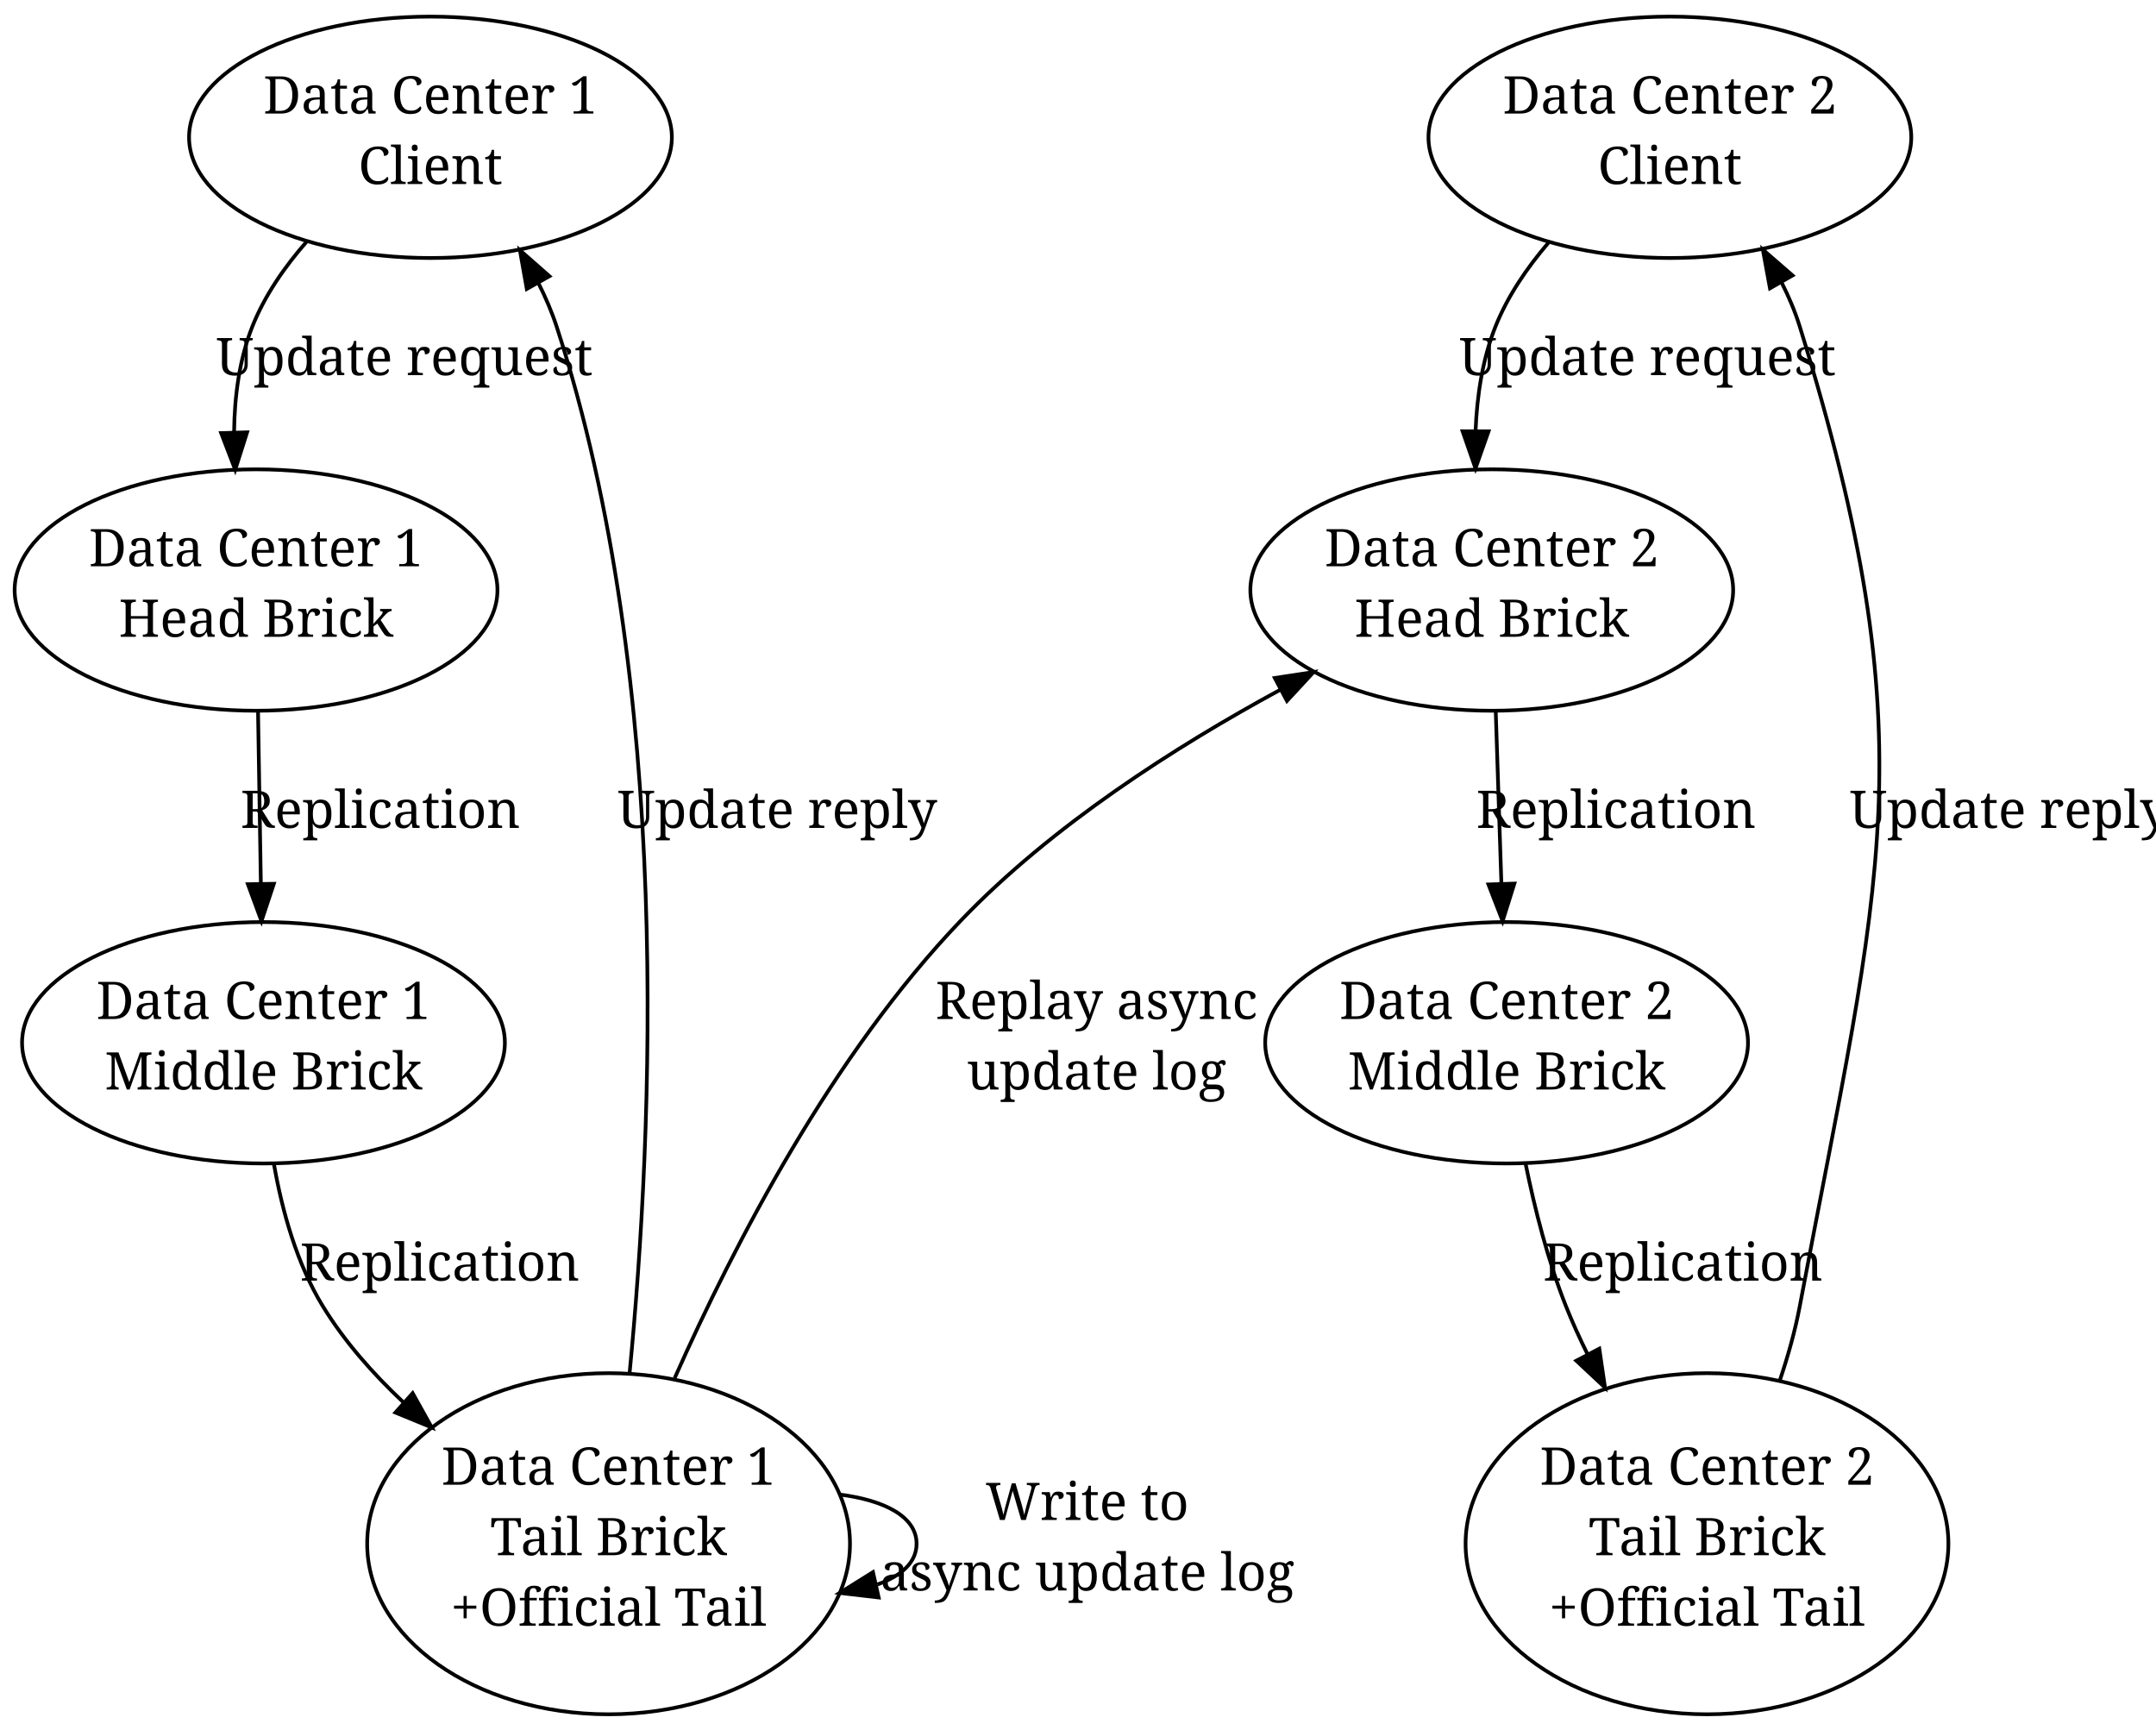
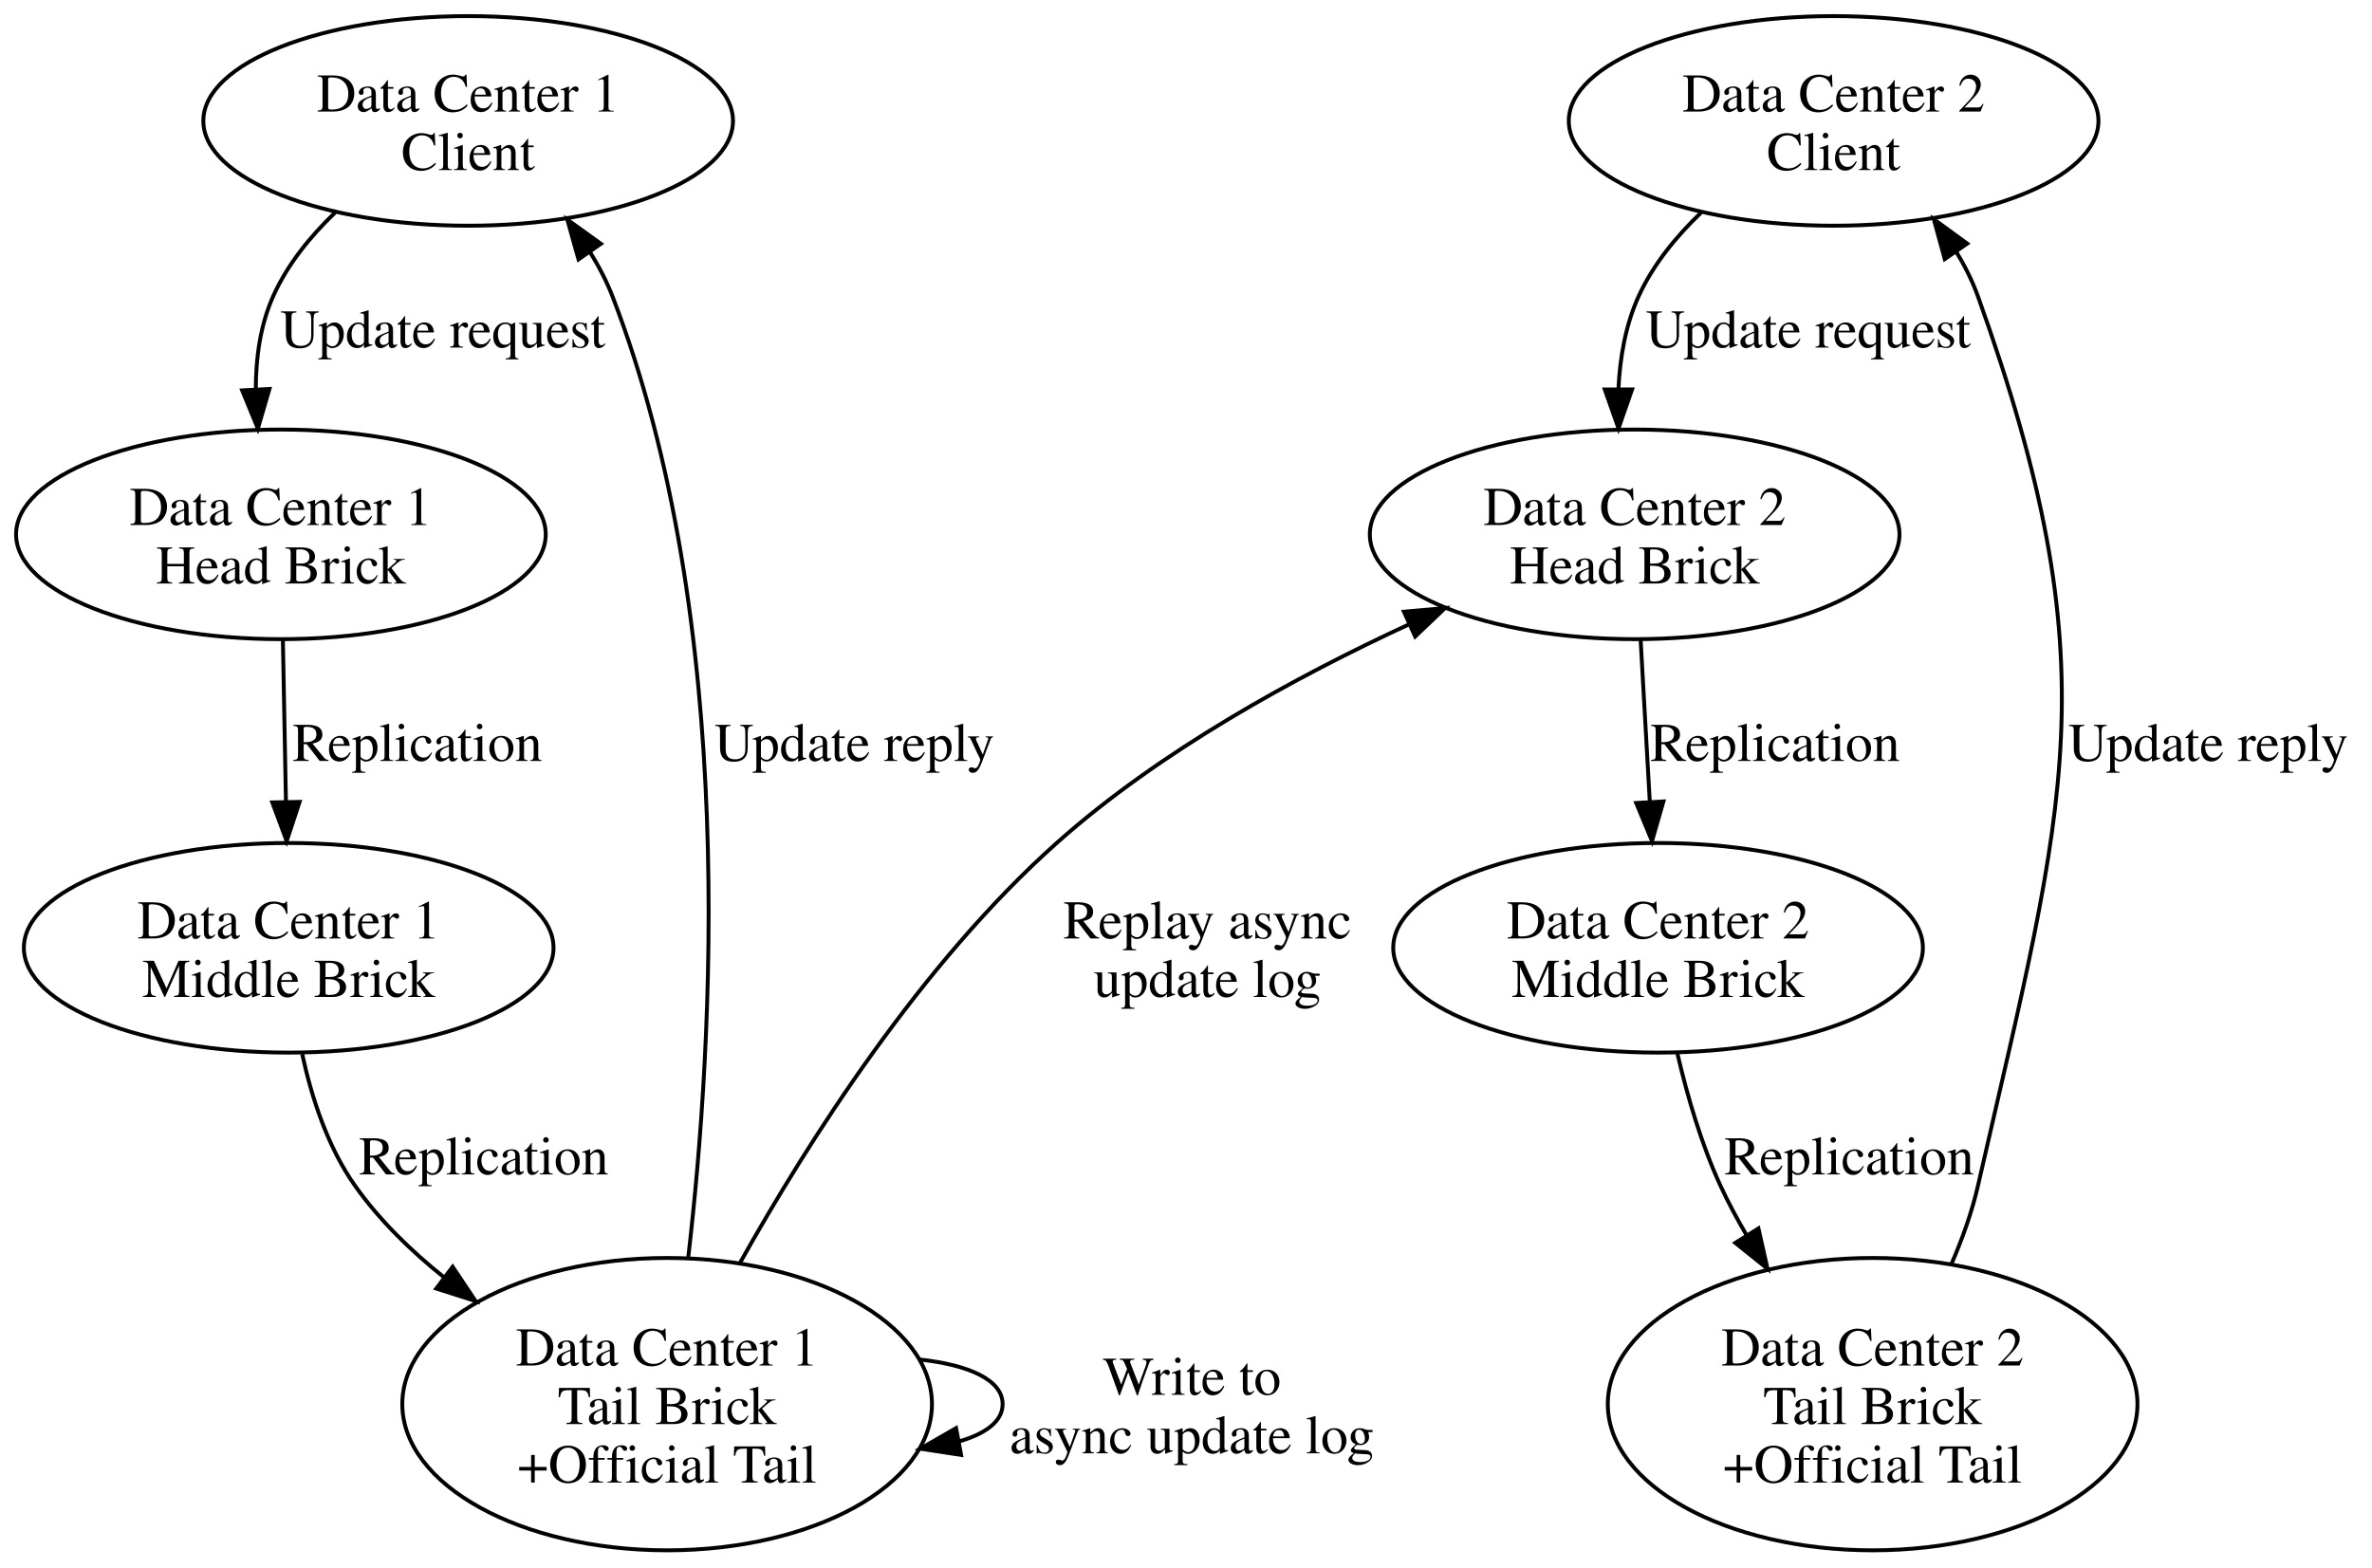
- <svg xmlns="http://www.w3.org/2000/svg" width="581pt" height="466pt" viewBox="0.00 0.00 581.00 466.00">
-   <g id="graph1" class="graph" transform="scale(1 1) rotate(0) translate(4 462)">
-     <polygon fill="white" stroke="white" points="-4,5 -4,-462 578,-462 578,5 -4,5" />
+ <svg xmlns="http://www.w3.org/2000/svg" width="608pt" height="402pt" viewBox="0.00 0.00 608.00 402.00">
+   <g id="graph1" class="graph" transform="scale(1 1) rotate(0) translate(4 398)">
+     <polygon fill="white" stroke="white" points="-4,5 -4,-398 605,-398 605,5 -4,5" />
    <g id="node1" class="node">
-       <ellipse fill="none" stroke="black" cx="112" cy="-425" rx="65.054" ry="32.527" />
-       <text text-anchor="middle" x="112" y="-431.4" font-family="Times Roman,serif" font-size="14.00">Data Center 1</text>
-       <text text-anchor="middle" x="112" y="-412.4" font-family="Times Roman,serif" font-size="14.00">Client</text>
+       <ellipse fill="none" stroke="black" cx="116" cy="-367" rx="67.882" ry="26.87" />
+       <text text-anchor="middle" x="116" y="-369.4" font-family="Times,serif" font-size="14.00">Data Center 1</text>
+       <text text-anchor="middle" x="116" y="-354.4" font-family="Times,serif" font-size="14.00">Client</text>
    </g>
    <g id="node2" class="node">
-       <ellipse fill="none" stroke="black" cx="65" cy="-303" rx="65.054" ry="32.527" />
-       <text text-anchor="middle" x="65" y="-309.4" font-family="Times Roman,serif" font-size="14.00">Data Center 1</text>
-       <text text-anchor="middle" x="65" y="-290.4" font-family="Times Roman,serif" font-size="14.00">Head Brick</text>
+       <ellipse fill="none" stroke="black" cx="68" cy="-261" rx="67.882" ry="26.87" />
+       <text text-anchor="middle" x="68" y="-263.4" font-family="Times,serif" font-size="14.00">Data Center 1</text>
+       <text text-anchor="middle" x="68" y="-248.4" font-family="Times,serif" font-size="14.00">Head Brick</text>
    </g>
    <g id="edge5" class="edge">
-       <path fill="none" stroke="black" d="M78.743,-397.003C72.727,-390.154 67.317,-382.364 64,-374 60.496,-365.164 59.193,-355.209 59.084,-345.611" />
-       <polygon fill="black" stroke="black" points="62.589,-345.506 59.386,-335.407 55.592,-345.299 62.589,-345.506" />
-       <text text-anchor="middle" x="105" y="-360.9" font-family="Times Roman,serif" font-size="14.00">Update request</text>
+       <path fill="none" stroke="black" d="M81.959,-343.569C75.485,-337.368 69.611,-330.108 66,-322 62.726,-314.65 61.571,-306.293 61.565,-298.173" />
+       <polygon fill="black" stroke="black" points="65.064,-298.28 62.099,-288.108 58.074,-297.909 65.064,-298.28" />
+       <text text-anchor="middle" x="109.5" y="-308.9" font-family="Times,serif" font-size="14.00">Update request</text>
    </g>
    <g id="node3" class="node">
-       <ellipse fill="none" stroke="black" cx="67" cy="-181" rx="65.054" ry="32.527" />
-       <text text-anchor="middle" x="67" y="-187.4" font-family="Times Roman,serif" font-size="14.00">Data Center 1</text>
-       <text text-anchor="middle" x="67" y="-168.4" font-family="Times Roman,serif" font-size="14.00">Middle Brick</text>
+       <ellipse fill="none" stroke="black" cx="70" cy="-155" rx="67.882" ry="26.87" />
+       <text text-anchor="middle" x="70" y="-157.4" font-family="Times,serif" font-size="14.00">Data Center 1</text>
+       <text text-anchor="middle" x="70" y="-142.4" font-family="Times,serif" font-size="14.00">Middle Brick</text>
    </g>
    <g id="edge7" class="edge">
-       <path fill="none" stroke="black" d="M65.536,-270.306C65.769,-256.084 66.046,-239.224 66.295,-224.005" />
-       <polygon fill="black" stroke="black" points="69.798,-223.84 66.463,-213.784 62.799,-223.725 69.798,-223.84" />
-       <text text-anchor="middle" x="98.5" y="-238.9" font-family="Times Roman,serif" font-size="14.00">Replication</text>
+       <path fill="none" stroke="black" d="M68.51,-233.977C68.748,-221.367 69.035,-206.149 69.293,-192.452" />
+       <polygon fill="black" stroke="black" points="72.795,-192.406 69.484,-182.342 65.796,-192.274 72.795,-192.406" />
+       <text text-anchor="middle" x="103" y="-202.9" font-family="Times,serif" font-size="14.00">Replication</text>
    </g>
    <g id="node4" class="node">
-       <ellipse fill="none" stroke="black" cx="160" cy="-46" rx="65.054" ry="45.962" />
-       <text text-anchor="middle" x="160" y="-61.9" font-family="Times Roman,serif" font-size="14.00">Data Center 1</text>
-       <text text-anchor="middle" x="160" y="-42.9" font-family="Times Roman,serif" font-size="14.00">Tail Brick</text>
-       <text text-anchor="middle" x="160" y="-23.9" font-family="Times Roman,serif" font-size="14.00">+Official Tail</text>
+       <ellipse fill="none" stroke="black" cx="167" cy="-38" rx="67.882" ry="37.477" />
+       <text text-anchor="middle" x="167" y="-47.9" font-family="Times,serif" font-size="14.00">Data Center 1</text>
+       <text text-anchor="middle" x="167" y="-32.9" font-family="Times,serif" font-size="14.00">Tail Brick</text>
+       <text text-anchor="middle" x="167" y="-17.9" font-family="Times,serif" font-size="14.00">+Official Tail</text>
    </g>
    <g id="edge9" class="edge">
-       <path fill="none" stroke="black" d="M69.838,-148.202C72.06,-135.558 76.005,-121.422 83,-110 88.769,-100.58 96.418,-91.893 104.659,-84.156" />
-       <polygon fill="black" stroke="black" points="107.202,-86.579 112.357,-77.323 102.555,-81.344 107.202,-86.579" />
-       <text text-anchor="middle" x="114.5" y="-116.9" font-family="Times Roman,serif" font-size="14.00">Replication</text>
+       <path fill="none" stroke="black" d="M73.464,-127.741C75.892,-116.522 80.013,-103.871 87,-94 93.224,-85.206 101.288,-77.328 109.894,-70.452" />
+       <polygon fill="black" stroke="black" points="112.024,-73.229 117.913,-64.421 107.817,-67.634 112.024,-73.229" />
+       <text text-anchor="middle" x="120" y="-96.9" font-family="Times,serif" font-size="14.00">Replication</text>
    </g>
    <g id="edge11" class="edge">
-       <path fill="none" stroke="black" d="M165.656,-91.932C171.942,-156.65 177.464,-277.549 146,-374 144.701,-377.983 142.996,-381.948 141.043,-385.805" />
-       <polygon fill="black" stroke="black" points="137.965,-384.139 136.105,-394.569 144.063,-387.575 137.965,-384.139" />
-       <text text-anchor="middle" x="205.5" y="-238.9" font-family="Times Roman,serif" font-size="14.00">Update reply</text>
+       <path fill="none" stroke="black" d="M172.391,-75.384C178.867,-131.194 185.203,-238.653 153,-322 151.483,-325.927 149.481,-329.767 147.191,-333.444" />
+       <polygon fill="black" stroke="black" points="144.286,-331.492 141.422,-341.693 150.022,-335.504 144.286,-331.492" />
+       <text text-anchor="middle" x="215" y="-202.9" font-family="Times,serif" font-size="14.00">Update reply</text>
    </g>
    <g id="edge13" class="edge">
-       <path fill="none" stroke="black" d="M222.258,-59.258C234.387,-57.718 243,-53.299 243,-46 243,-40.982 238.929,-37.325 232.443,-35.029" />
-       <polygon fill="black" stroke="black" points="232.782,-31.518 222.258,-32.742 231.249,-38.348 232.782,-31.518" />
-       <text text-anchor="middle" x="289" y="-52.4" font-family="Times Roman,serif" font-size="14.00">Write to</text>
-       <text text-anchor="middle" x="289" y="-33.4" font-family="Times Roman,serif" font-size="14.00">async update log</text>
+       <path fill="none" stroke="black" d="M231.881,-49.426C244.252,-48.059 253,-44.25 253,-38 253,-33.605 248.675,-30.418 241.807,-28.437" />
+       <polygon fill="black" stroke="black" points="242.355,-24.979 231.881,-26.574 241.063,-31.859 242.355,-24.979" />
+       <text text-anchor="middle" x="301.5" y="-40.4" font-family="Times,serif" font-size="14.00">Write to</text>
+       <text text-anchor="middle" x="301.5" y="-25.4" font-family="Times,serif" font-size="14.00">async update log</text>
    </g>
    <g id="node5" class="node">
-       <ellipse fill="none" stroke="black" cx="398" cy="-303" rx="65.054" ry="32.527" />
-       <text text-anchor="middle" x="398" y="-309.4" font-family="Times Roman,serif" font-size="14.00">Data Center 2</text>
-       <text text-anchor="middle" x="398" y="-290.4" font-family="Times Roman,serif" font-size="14.00">Head Brick</text>
+       <ellipse fill="none" stroke="black" cx="415" cy="-261" rx="67.882" ry="26.87" />
+       <text text-anchor="middle" x="415" y="-263.4" font-family="Times,serif" font-size="14.00">Data Center 2</text>
+       <text text-anchor="middle" x="415" y="-248.4" font-family="Times,serif" font-size="14.00">Head Brick</text>
    </g>
    <g id="edge24" class="edge">
-       <path fill="none" stroke="black" d="M177.807,-90.627C193.934,-126.963 220.448,-177.963 255,-214 279.47,-239.522 312.726,-260.79 341.01,-276.128" />
-       <polygon fill="black" stroke="black" points="339.526,-279.303 350.001,-280.898 342.807,-273.119 339.526,-279.303" />
-       <text text-anchor="middle" x="291.5" y="-187.4" font-family="Times Roman,serif" font-size="14.00">Replay async</text>
-       <text text-anchor="middle" x="291.5" y="-168.4" font-family="Times Roman,serif" font-size="14.00">update log</text>
+       <path fill="none" stroke="black" d="M185.641,-74.142C203.283,-105.657 232.207,-151.047 267,-182 293.41,-205.495 328.043,-224.469 357.166,-237.927" />
+       <polygon fill="black" stroke="black" points="355.856,-241.176 366.41,-242.102 358.737,-234.796 355.856,-241.176" />
+       <text text-anchor="middle" x="305.5" y="-157.4" font-family="Times,serif" font-size="14.00">Replay async</text>
+       <text text-anchor="middle" x="305.5" y="-142.4" font-family="Times,serif" font-size="14.00">update log</text>
    </g>
    <g id="node6" class="node">
-       <ellipse fill="none" stroke="black" cx="402" cy="-181" rx="65.054" ry="32.527" />
-       <text text-anchor="middle" x="402" y="-187.4" font-family="Times Roman,serif" font-size="14.00">Data Center 2</text>
-       <text text-anchor="middle" x="402" y="-168.4" font-family="Times Roman,serif" font-size="14.00">Middle Brick</text>
+       <ellipse fill="none" stroke="black" cx="421" cy="-155" rx="67.882" ry="26.87" />
+       <text text-anchor="middle" x="421" y="-157.4" font-family="Times,serif" font-size="14.00">Data Center 2</text>
+       <text text-anchor="middle" x="421" y="-142.4" font-family="Times,serif" font-size="14.00">Middle Brick</text>
    </g>
    <g id="edge16" class="edge">
-       <path fill="none" stroke="black" d="M399.072,-270.306C399.538,-256.084 400.091,-239.224 400.59,-224.005" />
-       <polygon fill="black" stroke="black" points="404.095,-223.893 400.925,-213.784 397.099,-223.664 404.095,-223.893" />
-       <text text-anchor="middle" x="431.5" y="-238.9" font-family="Times Roman,serif" font-size="14.00">Replication</text>
+       <path fill="none" stroke="black" d="M416.53,-233.977C417.243,-221.367 418.105,-206.149 418.88,-192.452" />
+       <polygon fill="black" stroke="black" points="422.382,-192.524 419.452,-182.342 415.393,-192.128 422.382,-192.524" />
+       <text text-anchor="middle" x="451" y="-202.9" font-family="Times,serif" font-size="14.00">Replication</text>
    </g>
    <g id="node7" class="node">
-       <ellipse fill="none" stroke="black" cx="456" cy="-46" rx="65.054" ry="45.962" />
-       <text text-anchor="middle" x="456" y="-61.9" font-family="Times Roman,serif" font-size="14.00">Data Center 2</text>
-       <text text-anchor="middle" x="456" y="-42.9" font-family="Times Roman,serif" font-size="14.00">Tail Brick</text>
-       <text text-anchor="middle" x="456" y="-23.9" font-family="Times Roman,serif" font-size="14.00">+Official Tail</text>
+       <ellipse fill="none" stroke="black" cx="476" cy="-38" rx="67.882" ry="37.477" />
+       <text text-anchor="middle" x="476" y="-47.9" font-family="Times,serif" font-size="14.00">Data Center 2</text>
+       <text text-anchor="middle" x="476" y="-32.9" font-family="Times,serif" font-size="14.00">Tail Brick</text>
+       <text text-anchor="middle" x="476" y="-17.9" font-family="Times,serif" font-size="14.00">+Official Tail</text>
    </g>
    <g id="edge18" class="edge">
-       <path fill="none" stroke="black" d="M407.085,-148.546C409.59,-136.217 413.141,-122.21 418,-110 419.685,-105.766 421.627,-101.484 423.723,-97.247" />
-       <polygon fill="black" stroke="black" points="426.983,-98.565 428.518,-88.082 420.781,-95.32 426.983,-98.565" />
-       <text text-anchor="middle" x="449.5" y="-116.9" font-family="Times Roman,serif" font-size="14.00">Replication</text>
+       <path fill="none" stroke="black" d="M425.962,-127.871C428.49,-117.038 432.091,-104.637 437,-94 438.975,-89.721 441.278,-85.419 443.76,-81.205" />
+       <polygon fill="black" stroke="black" points="446.733,-83.052 449.055,-72.715 440.793,-79.348 446.733,-83.052" />
+       <text text-anchor="middle" x="470" y="-96.9" font-family="Times,serif" font-size="14.00">Replication</text>
    </g>
    <g id="node8" class="node">
-       <ellipse fill="none" stroke="black" cx="446" cy="-425" rx="65.054" ry="32.527" />
-       <text text-anchor="middle" x="446" y="-431.4" font-family="Times Roman,serif" font-size="14.00">Data Center 2</text>
-       <text text-anchor="middle" x="446" y="-412.4" font-family="Times Roman,serif" font-size="14.00">Client</text>
+       <ellipse fill="none" stroke="black" cx="466" cy="-367" rx="67.882" ry="26.87" />
+       <text text-anchor="middle" x="466" y="-369.4" font-family="Times,serif" font-size="14.00">Data Center 2</text>
+       <text text-anchor="middle" x="466" y="-354.4" font-family="Times,serif" font-size="14.00">Client</text>
    </g>
    <g id="edge22" class="edge">
-       <path fill="none" stroke="black" d="M475.67,-90.132C477.871,-96.68 479.763,-103.435 481,-110 502.721,-225.305 515.756,-261.932 481,-374 479.748,-378.039 478.052,-382.041 476.08,-385.924" />
-       <polygon fill="black" stroke="black" points="472.974,-384.305 471.054,-394.725 479.053,-387.777 472.974,-384.305" />
-       <text text-anchor="middle" x="537.5" y="-238.9" font-family="Times Roman,serif" font-size="14.00">Update reply</text>
+       <path fill="none" stroke="black" d="M496.185,-73.886C499.005,-80.399 501.461,-87.266 503,-94 525.572,-192.787 537.182,-226.606 503,-322 501.58,-325.963 499.643,-329.827 497.396,-333.52" />
+       <polygon fill="black" stroke="black" points="494.487,-331.573 491.684,-341.79 500.247,-335.551 494.487,-331.573" />
+       <text text-anchor="middle" x="562" y="-202.9" font-family="Times,serif" font-size="14.00">Update reply</text>
    </g>
    <g id="edge20" class="edge">
-       <path fill="none" stroke="black" d="M413.275,-396.593C407.475,-389.82 402.255,-382.165 399,-374 395.513,-365.254 394.018,-355.407 393.637,-345.895" />
-       <polygon fill="black" stroke="black" points="397.136,-345.765 393.618,-335.772 390.136,-345.778 397.136,-345.765" />
-       <text text-anchor="middle" x="440" y="-360.9" font-family="Times Roman,serif" font-size="14.00">Update request</text>
+       <path fill="none" stroke="black" d="M432.058,-343.524C425.578,-337.326 419.677,-330.078 416,-322 412.668,-314.68 411.224,-306.335 410.842,-298.217" />
+       <polygon fill="black" stroke="black" points="414.342,-298.159 410.864,-288.151 407.342,-298.144 414.342,-298.159" />
+       <text text-anchor="middle" x="459.5" y="-308.9" font-family="Times,serif" font-size="14.00">Update request</text>
    </g>
  </g>
</svg>
